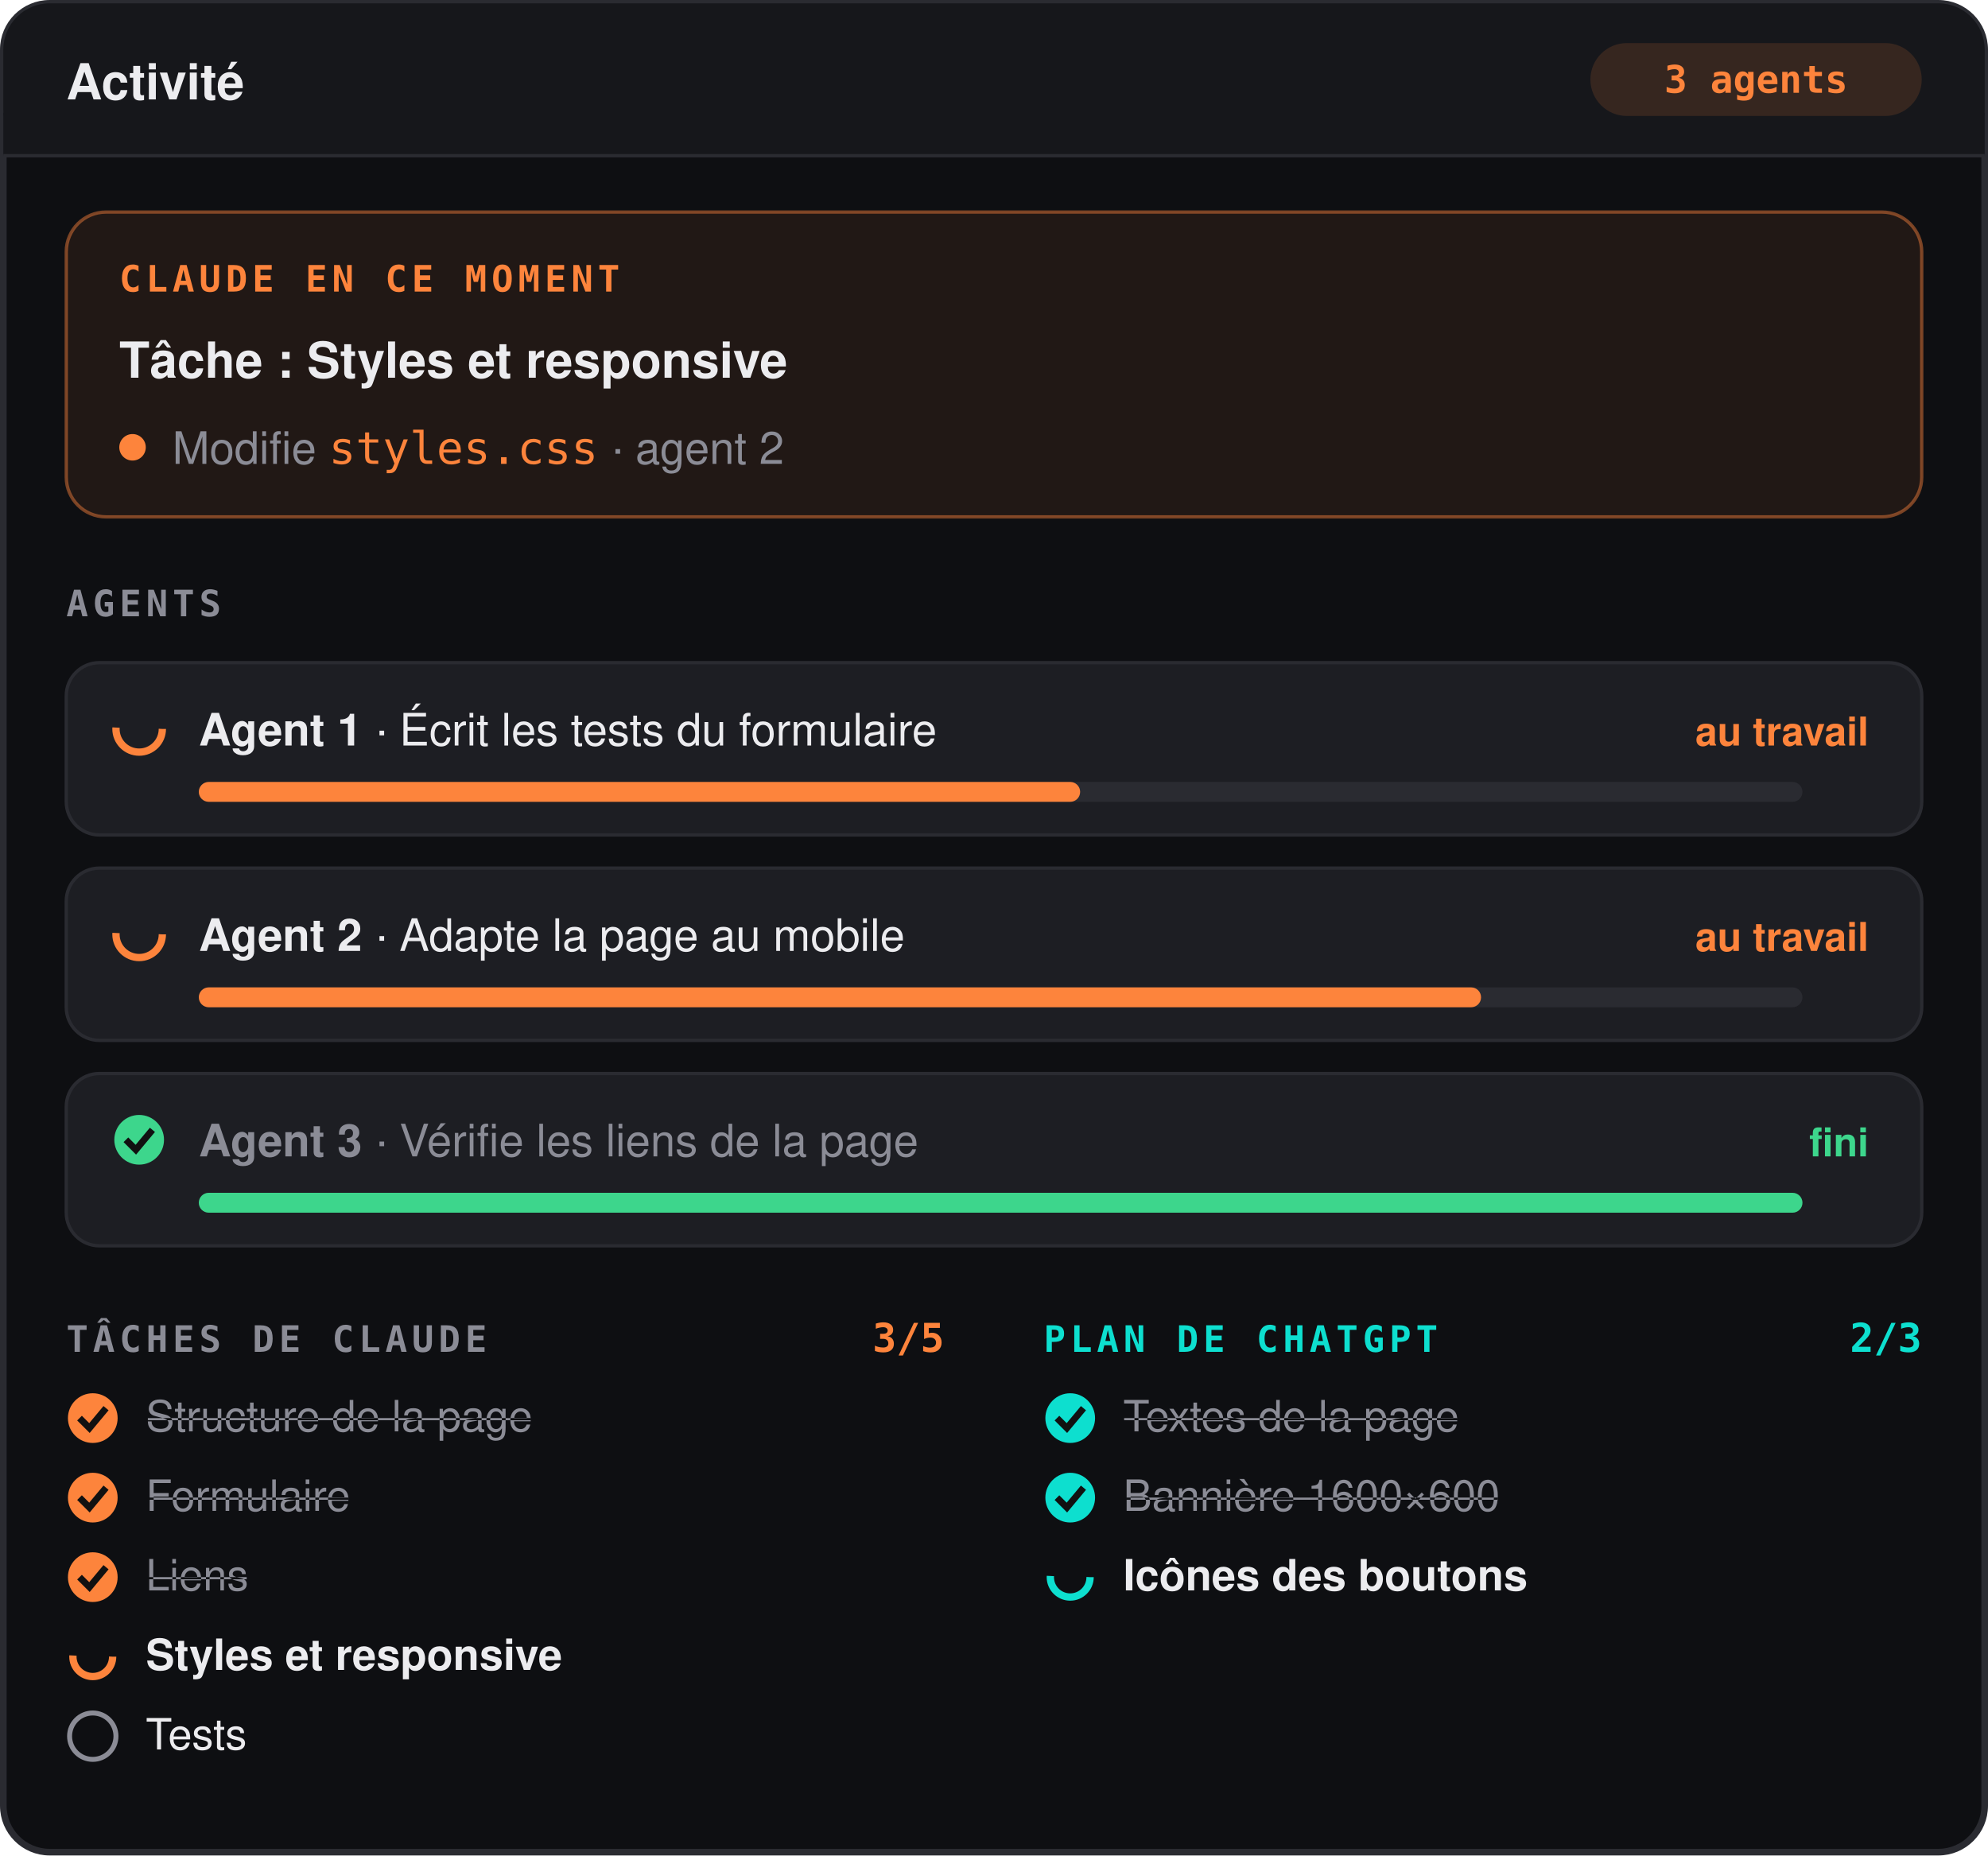
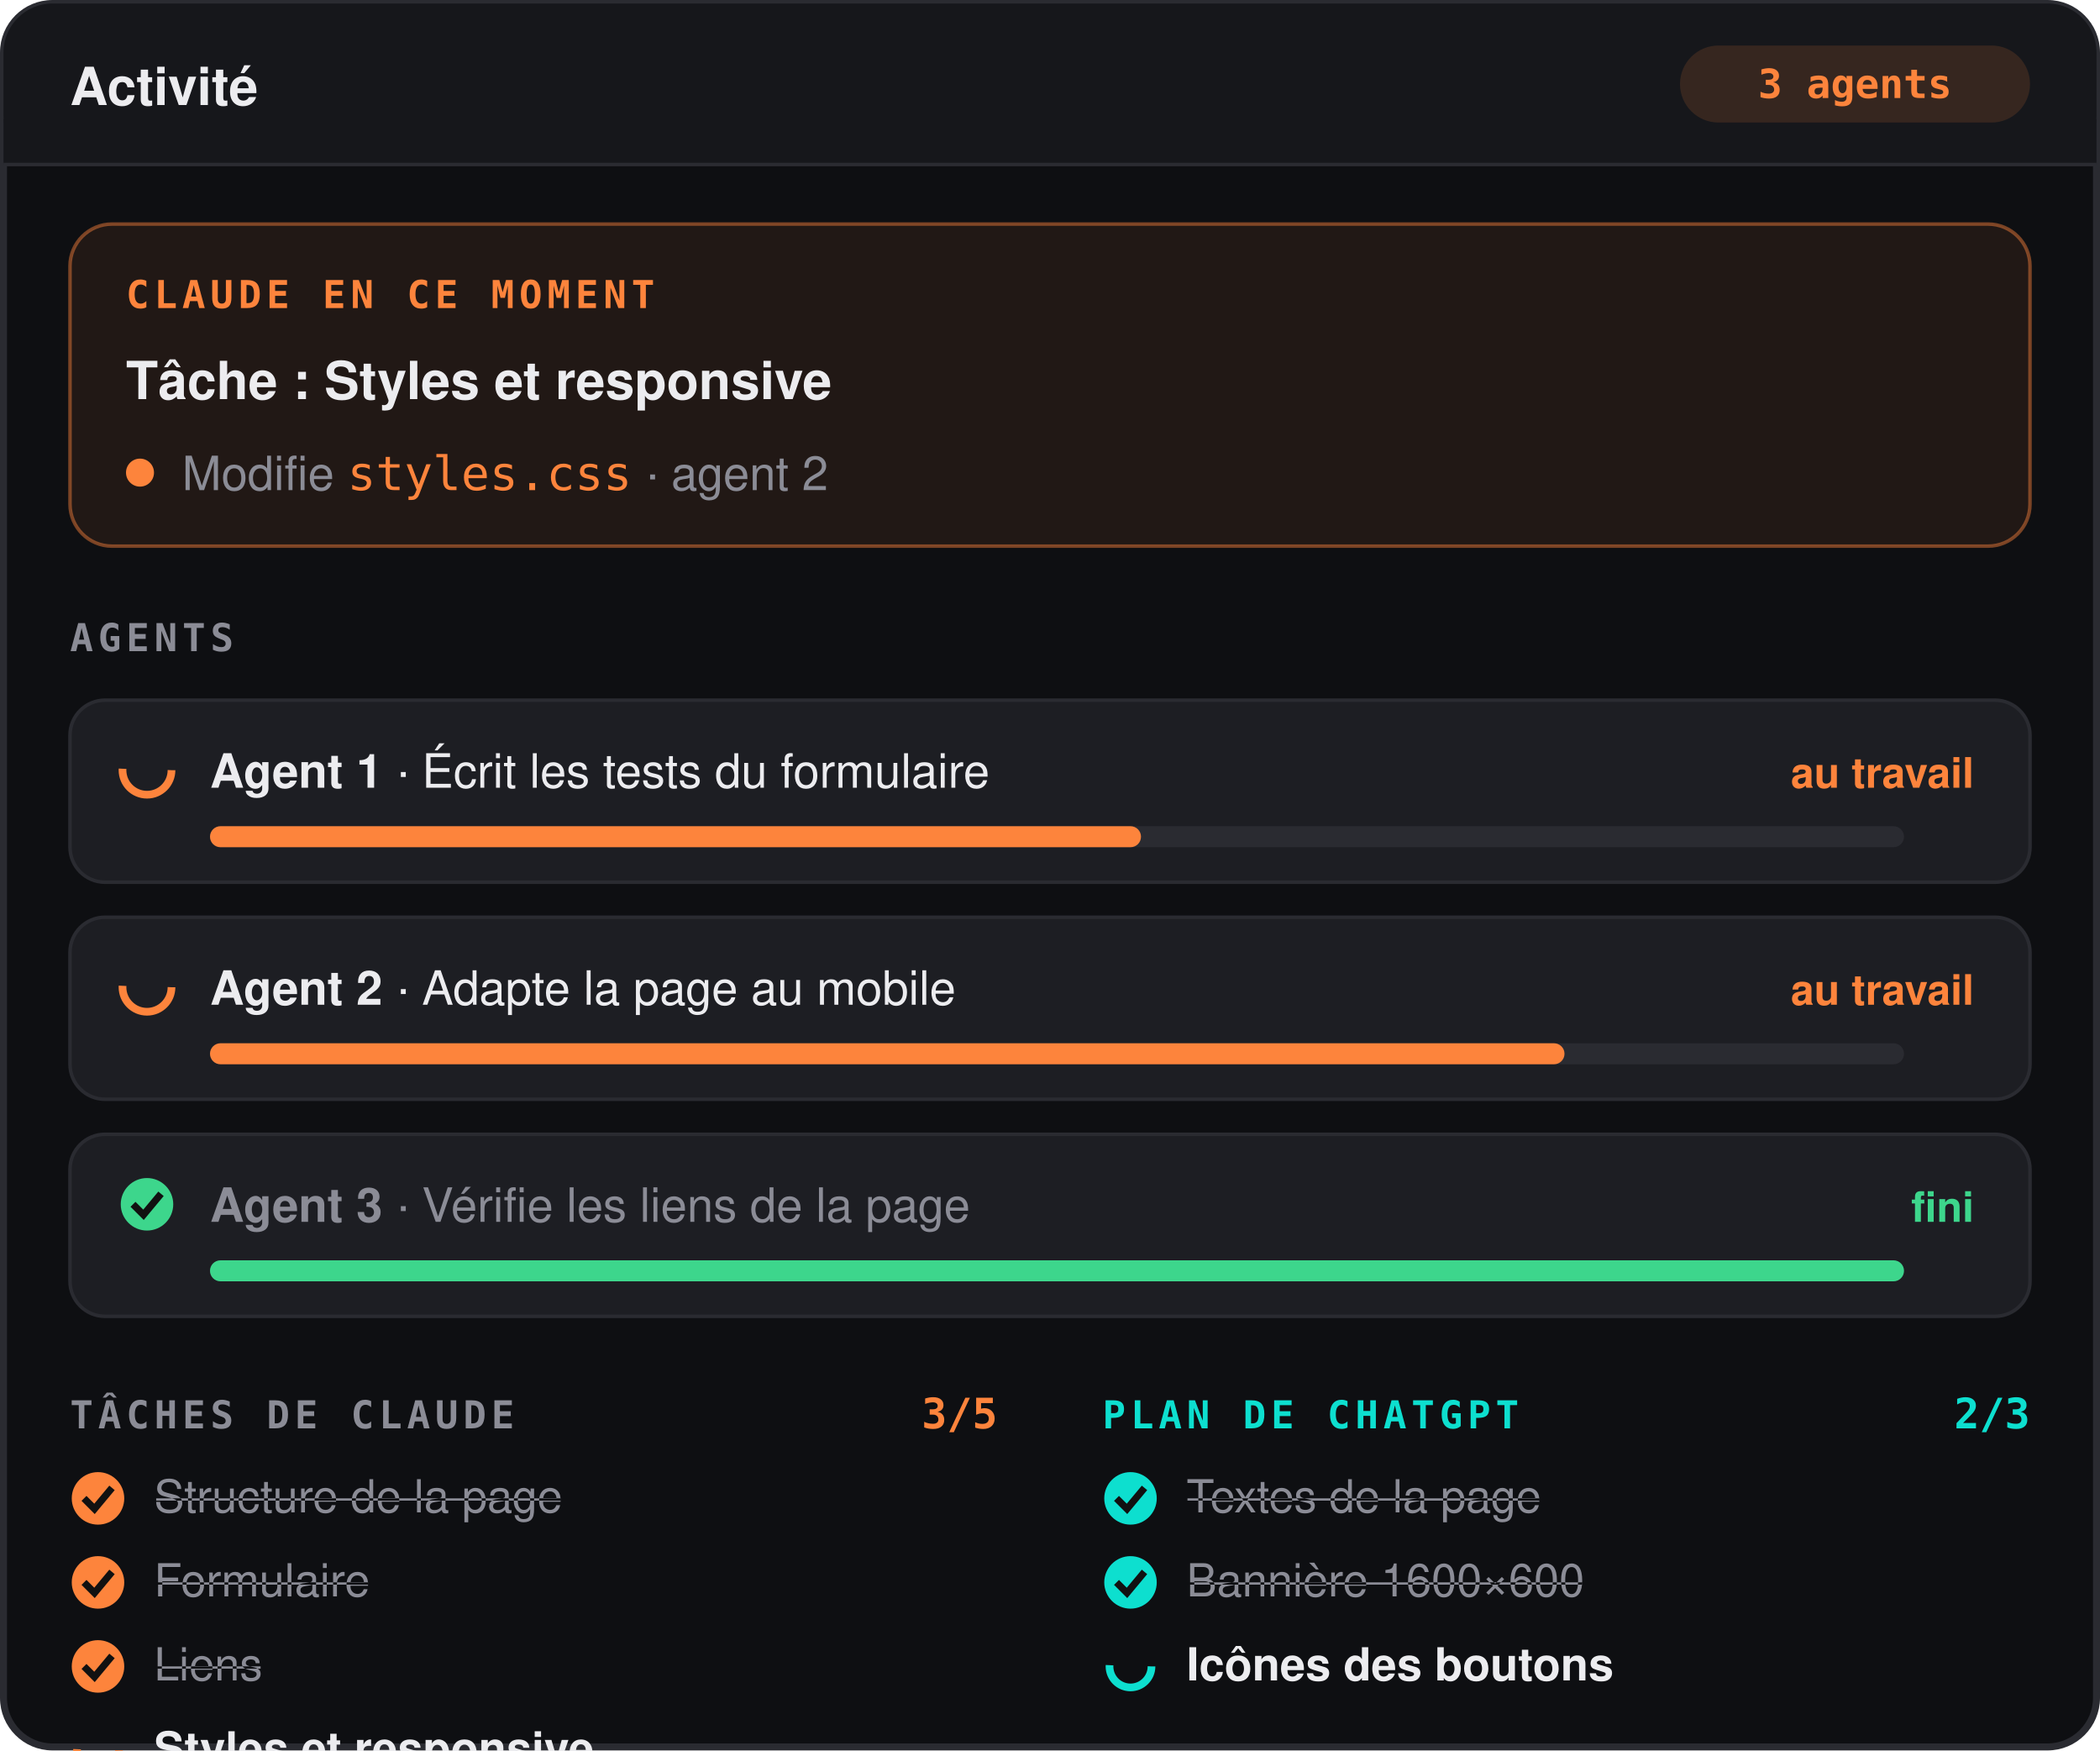
- <svg xmlns="http://www.w3.org/2000/svg" viewBox="0 0 600 560" width="600" height="560">
+ <svg xmlns="http://www.w3.org/2000/svg" viewBox="0 0 600 500" width="600" height="500">
  <style>.spin{animation:spin 1.1s linear infinite}@keyframes spin{to{transform:rotate(360deg)}}.pulse{animation:pulse 1.6s ease-in-out infinite}@keyframes pulse{50%{opacity:.35}}</style>
-   <rect x="1" y="1" width="598" height="558" rx="14" fill="#0E0F12" stroke="#2A2B31" stroke-width="2" />
+   <rect x="1" y="1" width="598" height="498" rx="14" fill="#0E0F12" stroke="#2A2B31" stroke-width="2" />
  <rect x="1" y="1" width="598" height="46" rx="14" fill="#16171B" />
  <rect x="1" y="34" width="598" height="13" fill="#16171B" />
  <line x1="1" y1="47" x2="599" y2="47" stroke="#2A2B31" />
  <text x="20" y="30" font-family="'Segoe UI', 'Helvetica Neue', Helvetica, Arial, sans-serif" font-size="15" font-weight="700" fill="#ECECEF" text-anchor="start">Activité</text>
  <rect x="480" y="13" width="100" height="22" rx="11" fill="#FD843C" fill-opacity=".14" />
  <text x="530.0" y="28" font-family="SFMono-Regular, Menlo, Consolas, 'DejaVu Sans Mono', monospace" font-size="11.5" font-weight="700" fill="#FD843C" text-anchor="middle">3 agents</text>
  <rect x="20" y="64" width="560" height="92" rx="12" fill="#FD843C" fill-opacity=".08" stroke="#FD843C" stroke-opacity=".45" />
  <text x="36" y="88" font-family="SFMono-Regular, Menlo, Consolas, 'DejaVu Sans Mono', monospace" font-size="11" font-weight="700" fill="#FD843C" text-anchor="start" letter-spacing="1.4">CLAUDE EN CE MOMENT</text>
  <text x="36" y="114" font-family="'Segoe UI', 'Helvetica Neue', Helvetica, Arial, sans-serif" font-size="15" font-weight="700" fill="#ECECEF" text-anchor="start">Tâche : Styles et responsive</text>
  <circle class="pulse" cx="40" cy="135" r="4" fill="#FD843C" />
  <text x="52" y="140" font-family="'Segoe UI', 'Helvetica Neue', Helvetica, Arial, sans-serif" font-size="13.5" font-weight="400" fill="#8B8C96" text-anchor="start">Modifie <tspan font-family="SFMono-Regular, Menlo, Consolas, monospace" fill="#FD843C">styles.css</tspan> · agent 2</text>
  <text x="20" y="186" font-family="SFMono-Regular, Menlo, Consolas, 'DejaVu Sans Mono', monospace" font-size="11" font-weight="700" fill="#8B8C96" text-anchor="start" letter-spacing="1.4">AGENTS</text>
  <rect x="20" y="200" width="560" height="52" rx="10" fill="#1D1E23" stroke="#2A2B31" />
  <g transform="translate(42 220)">
    <circle class="spin" r="7" fill="none" stroke="#FD843C" stroke-width="2.2" stroke-dasharray="22.4 22.4" />
  </g>
  <text x="60" y="225" font-family="'Segoe UI', 'Helvetica Neue', Helvetica, Arial, sans-serif" font-size="13.5" font-weight="400" fill="#ECECEF" text-anchor="start">
    <tspan font-weight="700">Agent 1</tspan>  ·  Écrit les tests du formulaire</text>
  <text x="564" y="225" font-family="'Segoe UI', 'Helvetica Neue', Helvetica, Arial, sans-serif" font-size="12" font-weight="700" fill="#FD843C" text-anchor="end">au travail</text>
  <rect x="60" y="236" width="484" height="6" rx="3" fill="#2A2B31" />
  <rect x="60" y="236" width="266" height="6" rx="3" fill="#FD843C">
    <animate attributeName="width" values="160;266;160" dur="3s" repeatCount="indefinite" />
  </rect>
  <rect x="20" y="262" width="560" height="52" rx="10" fill="#1D1E23" stroke="#2A2B31" />
  <g transform="translate(42 282)">
    <circle class="spin" r="7" fill="none" stroke="#FD843C" stroke-width="2.2" stroke-dasharray="22.4 22.4" />
  </g>
  <text x="60" y="287" font-family="'Segoe UI', 'Helvetica Neue', Helvetica, Arial, sans-serif" font-size="13.5" font-weight="400" fill="#ECECEF" text-anchor="start">
    <tspan font-weight="700">Agent 2</tspan>  ·  Adapte la page au mobile</text>
  <text x="564" y="287" font-family="'Segoe UI', 'Helvetica Neue', Helvetica, Arial, sans-serif" font-size="12" font-weight="700" fill="#FD843C" text-anchor="end">au travail</text>
  <rect x="60" y="298" width="484" height="6" rx="3" fill="#2A2B31" />
  <rect x="60" y="298" width="387" height="6" rx="3" fill="#FD843C">
    <animate attributeName="width" values="232;387;232" dur="4s" repeatCount="indefinite" />
  </rect>
  <rect x="20" y="324" width="560" height="52" rx="10" fill="#1D1E23" stroke="#2A2B31" />
  <circle cx="42" cy="344" r="7.5" fill="#3DD68C" />
  <path d="M38 344l3 3 5-6" stroke="#111" stroke-width="2" fill="none" />
  <text x="60" y="349" font-family="'Segoe UI', 'Helvetica Neue', Helvetica, Arial, sans-serif" font-size="13.5" font-weight="400" fill="#8B8C96" text-anchor="start">
    <tspan font-weight="700">Agent 3</tspan>  ·  Vérifie les liens de la page</text>
  <text x="564" y="349" font-family="'Segoe UI', 'Helvetica Neue', Helvetica, Arial, sans-serif" font-size="12" font-weight="700" fill="#3DD68C" text-anchor="end">fini</text>
  <rect x="60" y="360" width="484" height="6" rx="3" fill="#2A2B31" />
  <rect x="60" y="360" width="484" height="6" rx="3" fill="#3DD68C" />
  <text x="20" y="408" font-family="SFMono-Regular, Menlo, Consolas, 'DejaVu Sans Mono', monospace" font-size="11" font-weight="700" fill="#8B8C96" text-anchor="start" letter-spacing="1.4">TÂCHES DE CLAUDE</text>
  <text x="285" y="408" font-family="SFMono-Regular, Menlo, Consolas, 'DejaVu Sans Mono', monospace" font-size="12" font-weight="700" fill="#FD843C" text-anchor="end">3/5</text>
  <text x="315" y="408" font-family="SFMono-Regular, Menlo, Consolas, 'DejaVu Sans Mono', monospace" font-size="11" font-weight="700" fill="#0DDFCF" text-anchor="start" letter-spacing="1.4">PLAN DE CHATGPT</text>
  <text x="580" y="408" font-family="SFMono-Regular, Menlo, Consolas, 'DejaVu Sans Mono', monospace" font-size="12" font-weight="700" fill="#0DDFCF" text-anchor="end">2/3</text>
  <circle cx="28" cy="428" r="7.5" fill="#FD843C" />
  <path d="M24 428l3 3 5-6" stroke="#111" stroke-width="2" fill="none" />
  <text x="44" y="432" font-family="'Segoe UI', 'Helvetica Neue', Helvetica, Arial, sans-serif" font-size="13" font-weight="400" fill="#8B8C96" text-anchor="start" text-decoration="line-through">Structure de la page</text>
  <circle cx="28" cy="452" r="7.5" fill="#FD843C" />
  <path d="M24 452l3 3 5-6" stroke="#111" stroke-width="2" fill="none" />
  <text x="44" y="456" font-family="'Segoe UI', 'Helvetica Neue', Helvetica, Arial, sans-serif" font-size="13" font-weight="400" fill="#8B8C96" text-anchor="start" text-decoration="line-through">Formulaire</text>
  <circle cx="28" cy="476" r="7.5" fill="#FD843C" />
  <path d="M24 476l3 3 5-6" stroke="#111" stroke-width="2" fill="none" />
  <text x="44" y="480" font-family="'Segoe UI', 'Helvetica Neue', Helvetica, Arial, sans-serif" font-size="13" font-weight="400" fill="#8B8C96" text-anchor="start" text-decoration="line-through">Liens</text>
  <g transform="translate(28 500)">
    <circle class="spin" r="6" fill="none" stroke="#FD843C" stroke-width="2.2" stroke-dasharray="19.2 19.2" />
  </g>
  <text x="44" y="504" font-family="'Segoe UI', 'Helvetica Neue', Helvetica, Arial, sans-serif" font-size="13" font-weight="600" fill="#ECECEF" text-anchor="start">Styles et responsive</text>
  <circle cx="28" cy="524" r="7" fill="none" stroke="#8B8C96" stroke-width="1.5" />
  <text x="44" y="528" font-family="'Segoe UI', 'Helvetica Neue', Helvetica, Arial, sans-serif" font-size="13" font-weight="400" fill="#ECECEF" text-anchor="start">Tests</text>
  <circle cx="323" cy="428" r="7.5" fill="#0DDFCF" />
  <path d="M319 428l3 3 5-6" stroke="#111" stroke-width="2" fill="none" />
  <text x="339" y="432" font-family="'Segoe UI', 'Helvetica Neue', Helvetica, Arial, sans-serif" font-size="13" font-weight="400" fill="#8B8C96" text-anchor="start" text-decoration="line-through">Textes de la page</text>
  <circle cx="323" cy="452" r="7.5" fill="#0DDFCF" />
  <path d="M319 452l3 3 5-6" stroke="#111" stroke-width="2" fill="none" />
  <text x="339" y="456" font-family="'Segoe UI', 'Helvetica Neue', Helvetica, Arial, sans-serif" font-size="13" font-weight="400" fill="#8B8C96" text-anchor="start" text-decoration="line-through">Bannière 1600×600</text>
  <g transform="translate(323 476)">
    <circle class="spin" r="6" fill="none" stroke="#0DDFCF" stroke-width="2.2" stroke-dasharray="19.2 19.2" />
  </g>
  <text x="339" y="480" font-family="'Segoe UI', 'Helvetica Neue', Helvetica, Arial, sans-serif" font-size="13" font-weight="600" fill="#ECECEF" text-anchor="start">Icônes des boutons</text>
</svg>
